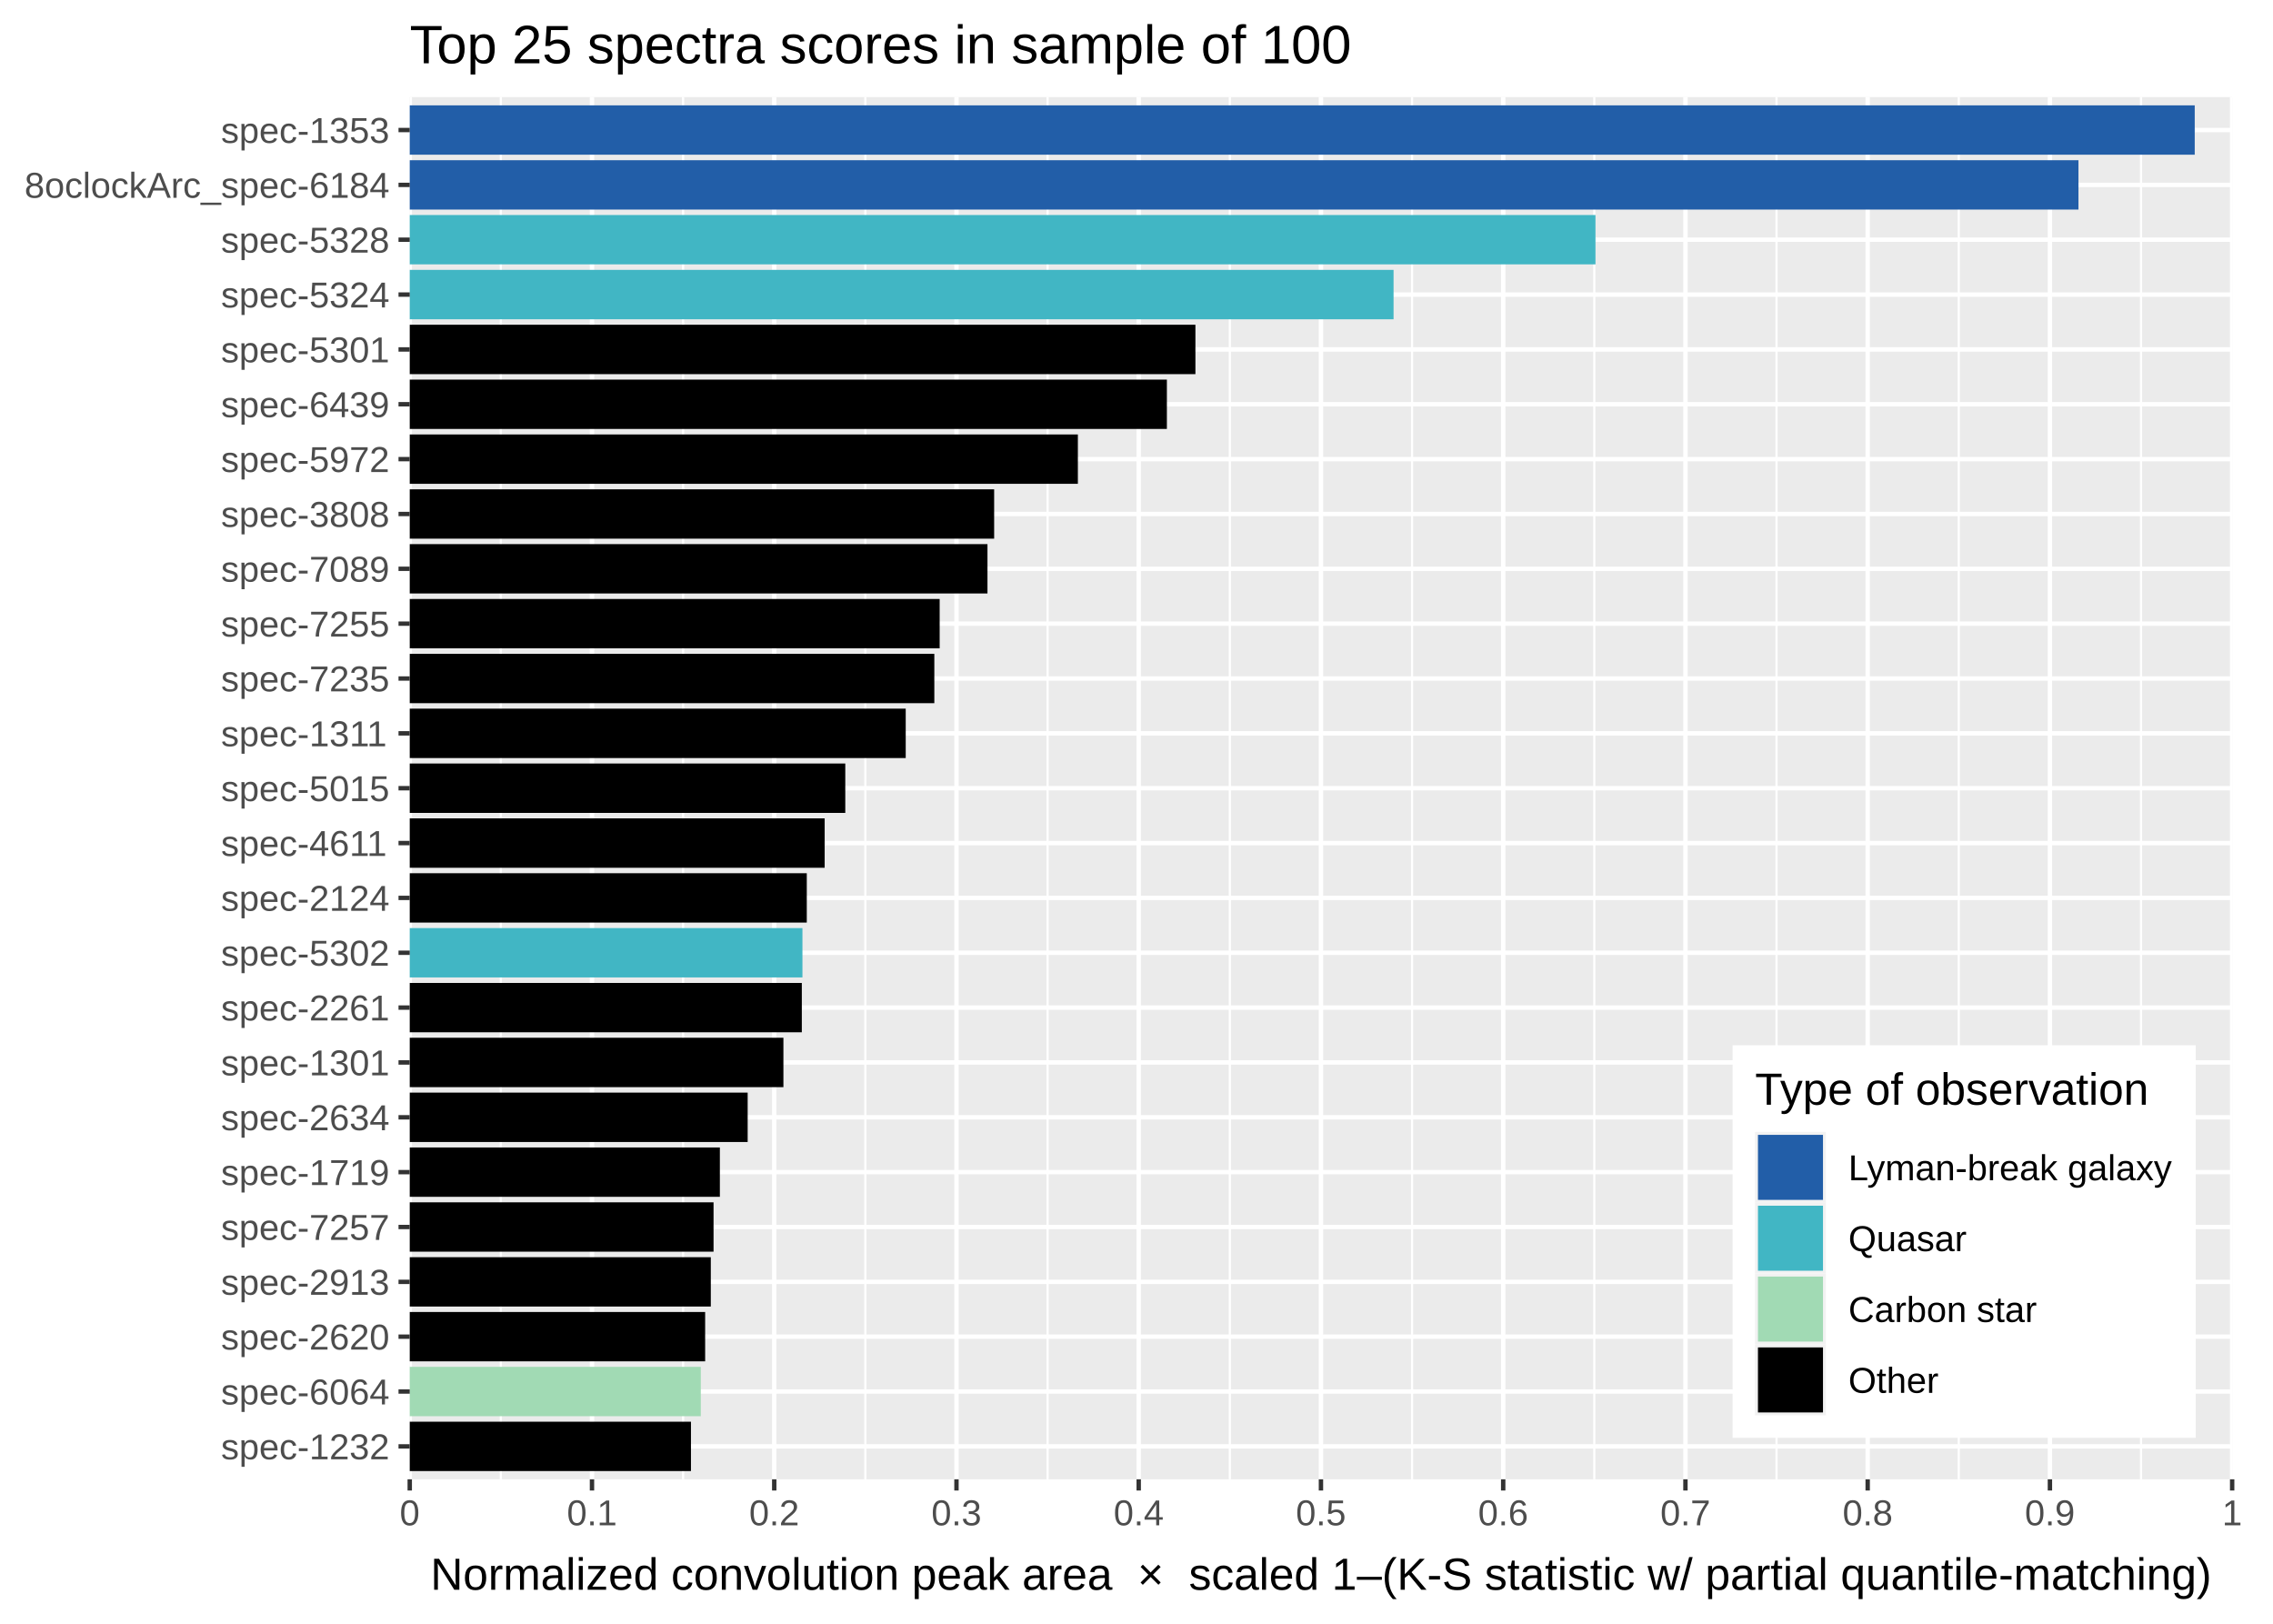
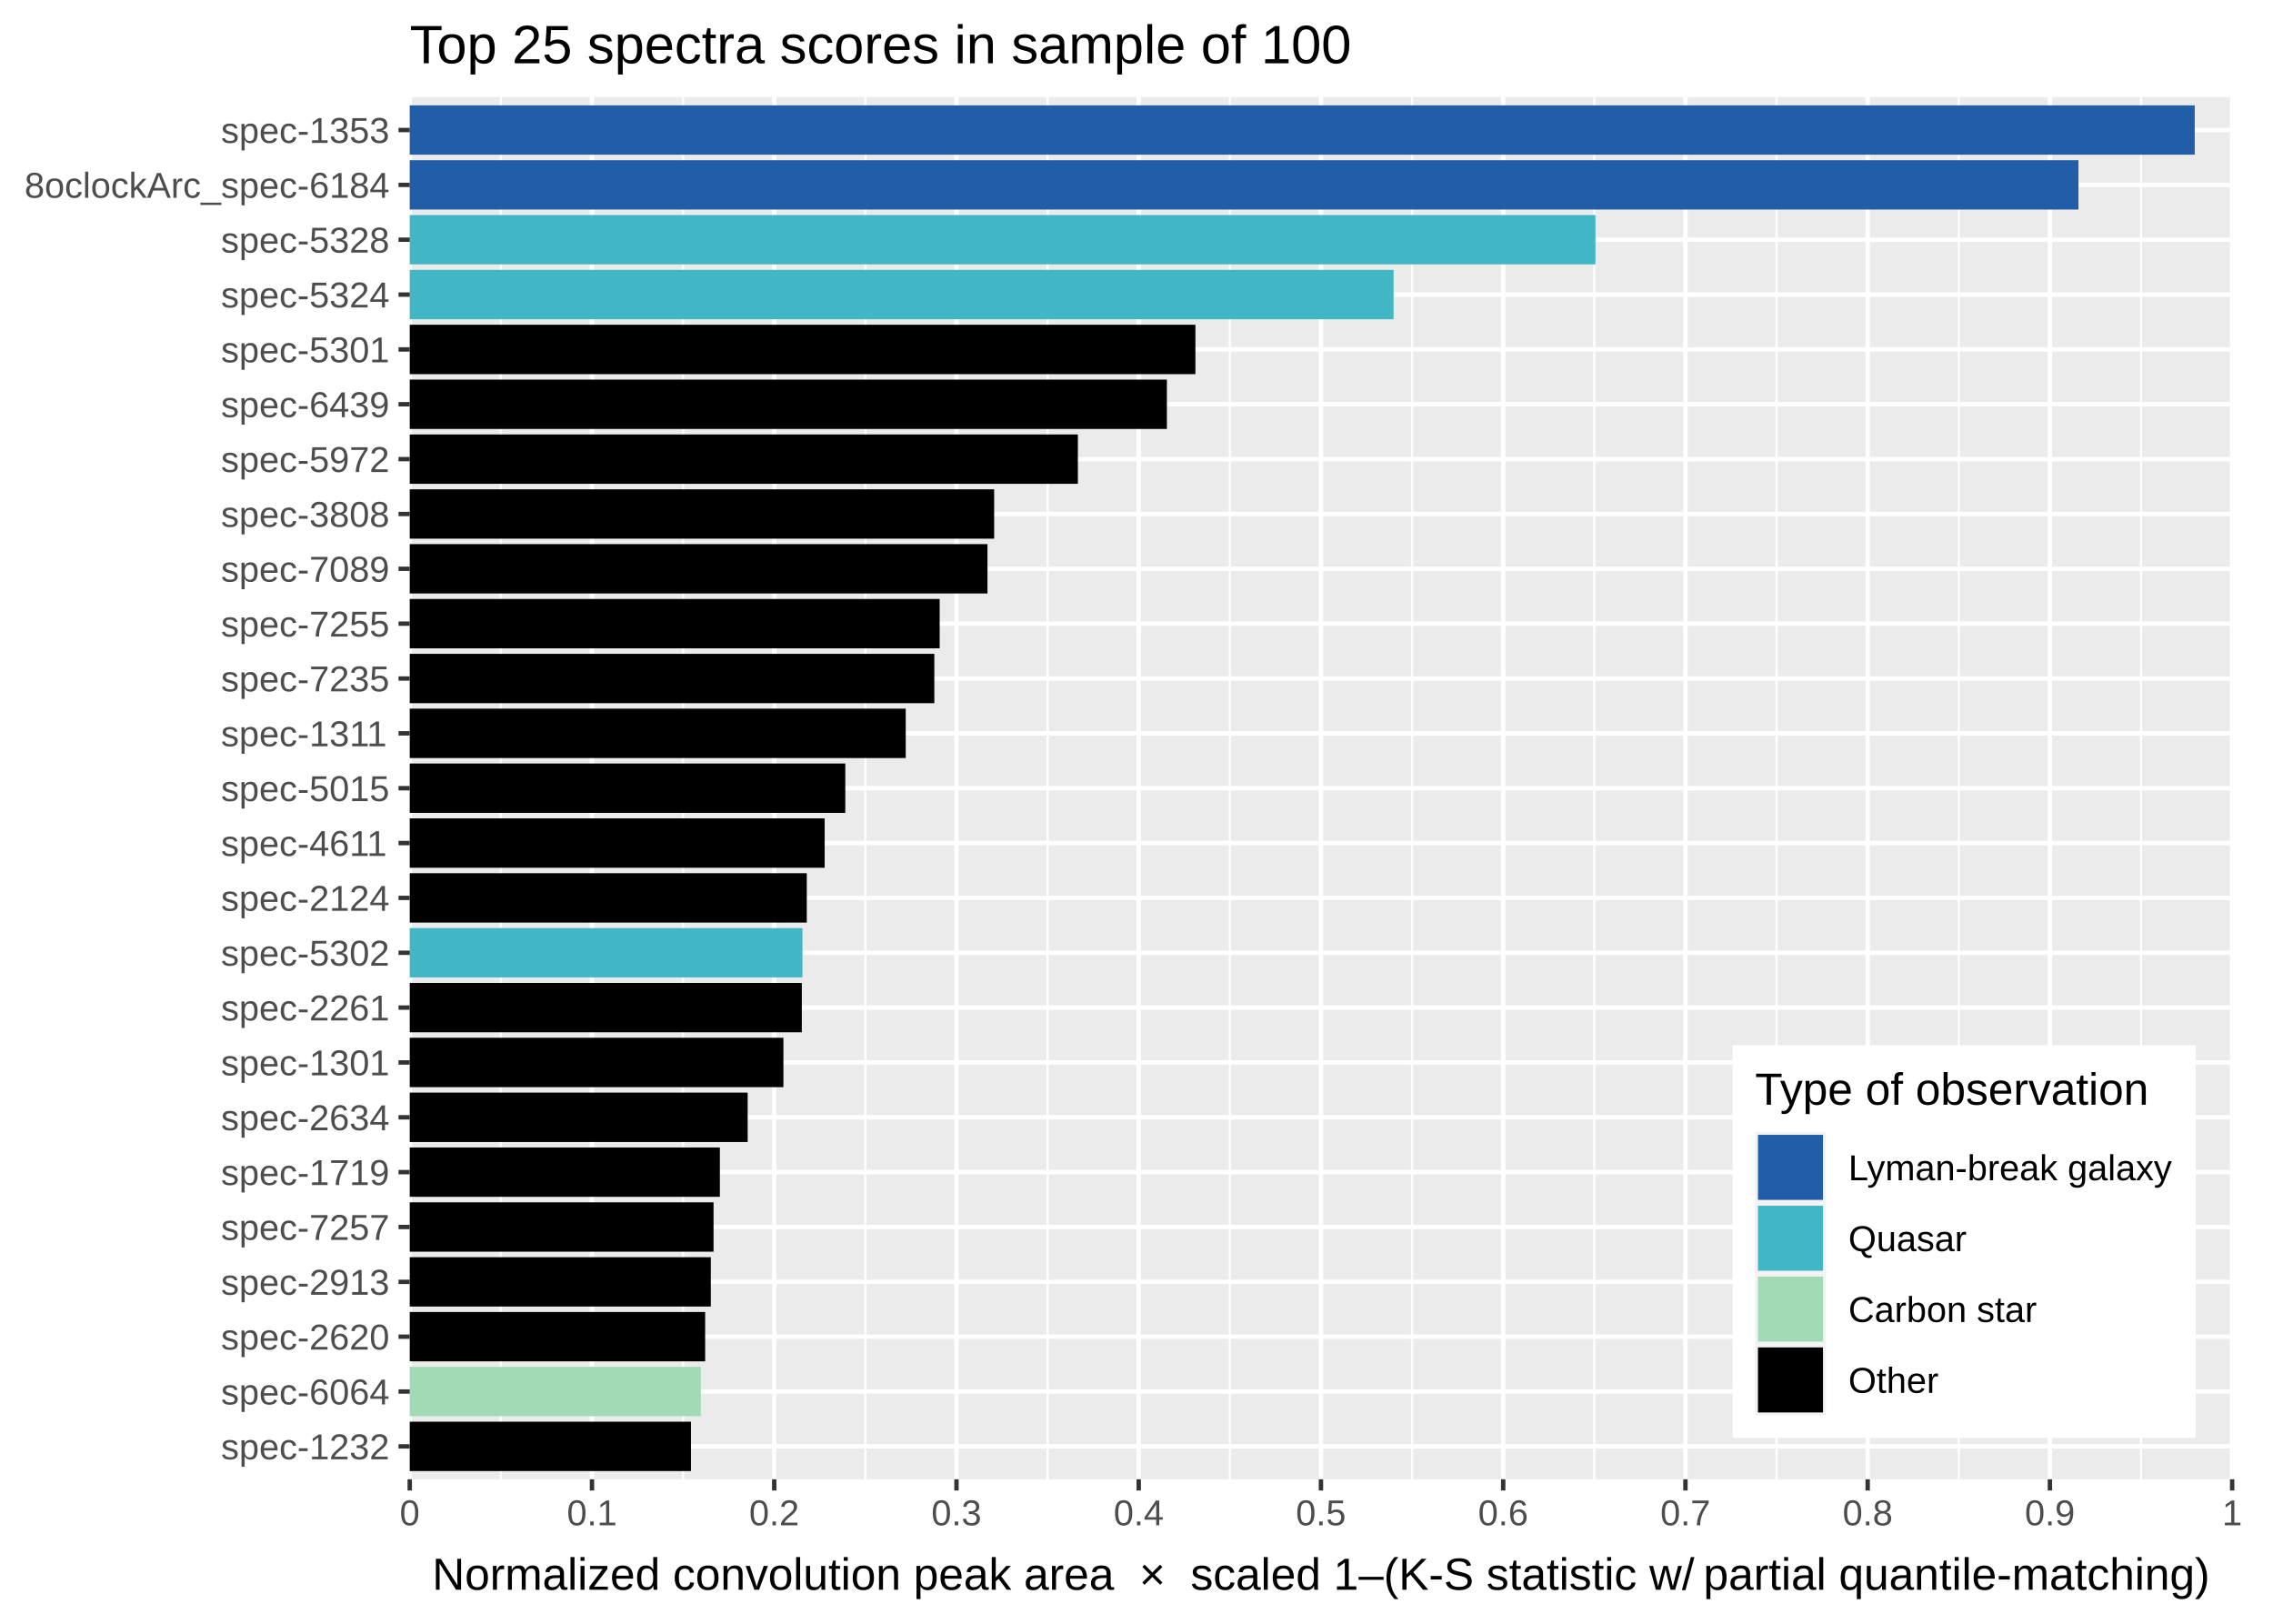
<svg xmlns="http://www.w3.org/2000/svg" viewBox="0 0 554.40 396.00">
  <defs>
    <style type="text/css">
    line, polyline, polygon, path, rect, circle {
      fill: none;
      stroke: #000000;
      stroke-linecap: round;
      stroke-linejoin: round;
      stroke-miterlimit: 10.00;
    }
  </style>
  </defs>
  <rect width="100%" height="100%" style="stroke: none; fill: #FFFFFF;" />
  <rect x="0.00" y="0.00" width="554.40" height="396.00" style="stroke-width: 1.07; stroke: #FFFFFF; fill: #FFFFFF;" />
  <defs>
    <clipPath id="cpOTkuOTR8NTQ0LjQ0fDM2MC43N3wyMy42OA==">
      <rect x="99.94" y="23.68" width="444.50" height="337.09" />
    </clipPath>
  </defs>
  <rect x="99.94" y="23.68" width="444.50" height="337.09" style="stroke-width: 1.07; stroke: none; fill: #EBEBEB;" clip-path="url(#cpOTkuOTR8NTQ0LjQ0fDM2MC43N3wyMy42OA==)" />
  <polyline points="122.16,360.77 122.16,23.68 " style="stroke-width: 0.53; stroke: #FFFFFF; stroke-linecap: butt;" clip-path="url(#cpOTkuOTR8NTQ0LjQ0fDM2MC43N3wyMy42OA==)" />
  <polyline points="166.61,360.77 166.61,23.68 " style="stroke-width: 0.53; stroke: #FFFFFF; stroke-linecap: butt;" clip-path="url(#cpOTkuOTR8NTQ0LjQ0fDM2MC43N3wyMy42OA==)" />
  <polyline points="211.06,360.77 211.06,23.68 " style="stroke-width: 0.53; stroke: #FFFFFF; stroke-linecap: butt;" clip-path="url(#cpOTkuOTR8NTQ0LjQ0fDM2MC43N3wyMy42OA==)" />
  <polyline points="255.51,360.77 255.51,23.68 " style="stroke-width: 0.53; stroke: #FFFFFF; stroke-linecap: butt;" clip-path="url(#cpOTkuOTR8NTQ0LjQ0fDM2MC43N3wyMy42OA==)" />
  <polyline points="299.96,360.77 299.96,23.68 " style="stroke-width: 0.53; stroke: #FFFFFF; stroke-linecap: butt;" clip-path="url(#cpOTkuOTR8NTQ0LjQ0fDM2MC43N3wyMy42OA==)" />
  <polyline points="344.41,360.77 344.41,23.68 " style="stroke-width: 0.53; stroke: #FFFFFF; stroke-linecap: butt;" clip-path="url(#cpOTkuOTR8NTQ0LjQ0fDM2MC43N3wyMy42OA==)" />
  <polyline points="388.86,360.77 388.86,23.68 " style="stroke-width: 0.53; stroke: #FFFFFF; stroke-linecap: butt;" clip-path="url(#cpOTkuOTR8NTQ0LjQ0fDM2MC43N3wyMy42OA==)" />
  <polyline points="433.31,360.77 433.31,23.68 " style="stroke-width: 0.53; stroke: #FFFFFF; stroke-linecap: butt;" clip-path="url(#cpOTkuOTR8NTQ0LjQ0fDM2MC43N3wyMy42OA==)" />
  <polyline points="477.76,360.77 477.76,23.68 " style="stroke-width: 0.53; stroke: #FFFFFF; stroke-linecap: butt;" clip-path="url(#cpOTkuOTR8NTQ0LjQ0fDM2MC43N3wyMy42OA==)" />
  <polyline points="522.21,360.77 522.21,23.68 " style="stroke-width: 0.53; stroke: #FFFFFF; stroke-linecap: butt;" clip-path="url(#cpOTkuOTR8NTQ0LjQ0fDM2MC43N3wyMy42OA==)" />
  <polyline points="99.94,352.75 544.44,352.75 " style="stroke-width: 1.07; stroke: #FFFFFF; stroke-linecap: butt;" clip-path="url(#cpOTkuOTR8NTQ0LjQ0fDM2MC43N3wyMy42OA==)" />
  <polyline points="99.94,339.37 544.44,339.37 " style="stroke-width: 1.07; stroke: #FFFFFF; stroke-linecap: butt;" clip-path="url(#cpOTkuOTR8NTQ0LjQ0fDM2MC43N3wyMy42OA==)" />
  <polyline points="99.94,325.99 544.44,325.99 " style="stroke-width: 1.07; stroke: #FFFFFF; stroke-linecap: butt;" clip-path="url(#cpOTkuOTR8NTQ0LjQ0fDM2MC43N3wyMy42OA==)" />
  <polyline points="99.94,312.62 544.44,312.62 " style="stroke-width: 1.07; stroke: #FFFFFF; stroke-linecap: butt;" clip-path="url(#cpOTkuOTR8NTQ0LjQ0fDM2MC43N3wyMy42OA==)" />
  <polyline points="99.94,299.24 544.44,299.24 " style="stroke-width: 1.07; stroke: #FFFFFF; stroke-linecap: butt;" clip-path="url(#cpOTkuOTR8NTQ0LjQ0fDM2MC43N3wyMy42OA==)" />
  <polyline points="99.94,285.86 544.44,285.86 " style="stroke-width: 1.07; stroke: #FFFFFF; stroke-linecap: butt;" clip-path="url(#cpOTkuOTR8NTQ0LjQ0fDM2MC43N3wyMy42OA==)" />
  <polyline points="99.94,272.49 544.44,272.49 " style="stroke-width: 1.07; stroke: #FFFFFF; stroke-linecap: butt;" clip-path="url(#cpOTkuOTR8NTQ0LjQ0fDM2MC43N3wyMy42OA==)" />
  <polyline points="99.94,259.11 544.44,259.11 " style="stroke-width: 1.07; stroke: #FFFFFF; stroke-linecap: butt;" clip-path="url(#cpOTkuOTR8NTQ0LjQ0fDM2MC43N3wyMy42OA==)" />
  <polyline points="99.94,245.73 544.44,245.73 " style="stroke-width: 1.07; stroke: #FFFFFF; stroke-linecap: butt;" clip-path="url(#cpOTkuOTR8NTQ0LjQ0fDM2MC43N3wyMy42OA==)" />
  <polyline points="99.94,232.36 544.44,232.36 " style="stroke-width: 1.07; stroke: #FFFFFF; stroke-linecap: butt;" clip-path="url(#cpOTkuOTR8NTQ0LjQ0fDM2MC43N3wyMy42OA==)" />
  <polyline points="99.94,218.98 544.44,218.98 " style="stroke-width: 1.07; stroke: #FFFFFF; stroke-linecap: butt;" clip-path="url(#cpOTkuOTR8NTQ0LjQ0fDM2MC43N3wyMy42OA==)" />
  <polyline points="99.94,205.61 544.44,205.61 " style="stroke-width: 1.07; stroke: #FFFFFF; stroke-linecap: butt;" clip-path="url(#cpOTkuOTR8NTQ0LjQ0fDM2MC43N3wyMy42OA==)" />
  <polyline points="99.94,192.23 544.44,192.23 " style="stroke-width: 1.07; stroke: #FFFFFF; stroke-linecap: butt;" clip-path="url(#cpOTkuOTR8NTQ0LjQ0fDM2MC43N3wyMy42OA==)" />
  <polyline points="99.94,178.85 544.44,178.85 " style="stroke-width: 1.07; stroke: #FFFFFF; stroke-linecap: butt;" clip-path="url(#cpOTkuOTR8NTQ0LjQ0fDM2MC43N3wyMy42OA==)" />
  <polyline points="99.94,165.48 544.44,165.48 " style="stroke-width: 1.07; stroke: #FFFFFF; stroke-linecap: butt;" clip-path="url(#cpOTkuOTR8NTQ0LjQ0fDM2MC43N3wyMy42OA==)" />
  <polyline points="99.94,152.10 544.44,152.10 " style="stroke-width: 1.07; stroke: #FFFFFF; stroke-linecap: butt;" clip-path="url(#cpOTkuOTR8NTQ0LjQ0fDM2MC43N3wyMy42OA==)" />
  <polyline points="99.94,138.72 544.44,138.72 " style="stroke-width: 1.07; stroke: #FFFFFF; stroke-linecap: butt;" clip-path="url(#cpOTkuOTR8NTQ0LjQ0fDM2MC43N3wyMy42OA==)" />
  <polyline points="99.94,125.35 544.44,125.35 " style="stroke-width: 1.07; stroke: #FFFFFF; stroke-linecap: butt;" clip-path="url(#cpOTkuOTR8NTQ0LjQ0fDM2MC43N3wyMy42OA==)" />
  <polyline points="99.94,111.97 544.44,111.97 " style="stroke-width: 1.07; stroke: #FFFFFF; stroke-linecap: butt;" clip-path="url(#cpOTkuOTR8NTQ0LjQ0fDM2MC43N3wyMy42OA==)" />
  <polyline points="99.94,98.59 544.44,98.59 " style="stroke-width: 1.07; stroke: #FFFFFF; stroke-linecap: butt;" clip-path="url(#cpOTkuOTR8NTQ0LjQ0fDM2MC43N3wyMy42OA==)" />
  <polyline points="99.94,85.22 544.44,85.22 " style="stroke-width: 1.07; stroke: #FFFFFF; stroke-linecap: butt;" clip-path="url(#cpOTkuOTR8NTQ0LjQ0fDM2MC43N3wyMy42OA==)" />
  <polyline points="99.94,71.84 544.44,71.84 " style="stroke-width: 1.07; stroke: #FFFFFF; stroke-linecap: butt;" clip-path="url(#cpOTkuOTR8NTQ0LjQ0fDM2MC43N3wyMy42OA==)" />
  <polyline points="99.94,58.46 544.44,58.46 " style="stroke-width: 1.07; stroke: #FFFFFF; stroke-linecap: butt;" clip-path="url(#cpOTkuOTR8NTQ0LjQ0fDM2MC43N3wyMy42OA==)" />
  <polyline points="99.94,45.09 544.44,45.09 " style="stroke-width: 1.07; stroke: #FFFFFF; stroke-linecap: butt;" clip-path="url(#cpOTkuOTR8NTQ0LjQ0fDM2MC43N3wyMy42OA==)" />
  <polyline points="99.94,31.71 544.44,31.71 " style="stroke-width: 1.07; stroke: #FFFFFF; stroke-linecap: butt;" clip-path="url(#cpOTkuOTR8NTQ0LjQ0fDM2MC43N3wyMy42OA==)" />
  <polyline points="99.94,360.77 99.94,23.68 " style="stroke-width: 1.07; stroke: #FFFFFF; stroke-linecap: butt;" clip-path="url(#cpOTkuOTR8NTQ0LjQ0fDM2MC43N3wyMy42OA==)" />
  <polyline points="144.39,360.77 144.39,23.68 " style="stroke-width: 1.07; stroke: #FFFFFF; stroke-linecap: butt;" clip-path="url(#cpOTkuOTR8NTQ0LjQ0fDM2MC43N3wyMy42OA==)" />
  <polyline points="188.84,360.77 188.84,23.68 " style="stroke-width: 1.07; stroke: #FFFFFF; stroke-linecap: butt;" clip-path="url(#cpOTkuOTR8NTQ0LjQ0fDM2MC43N3wyMy42OA==)" />
  <polyline points="233.29,360.77 233.29,23.68 " style="stroke-width: 1.07; stroke: #FFFFFF; stroke-linecap: butt;" clip-path="url(#cpOTkuOTR8NTQ0LjQ0fDM2MC43N3wyMy42OA==)" />
  <polyline points="277.74,360.77 277.74,23.68 " style="stroke-width: 1.07; stroke: #FFFFFF; stroke-linecap: butt;" clip-path="url(#cpOTkuOTR8NTQ0LjQ0fDM2MC43N3wyMy42OA==)" />
  <polyline points="322.19,360.77 322.19,23.68 " style="stroke-width: 1.07; stroke: #FFFFFF; stroke-linecap: butt;" clip-path="url(#cpOTkuOTR8NTQ0LjQ0fDM2MC43N3wyMy42OA==)" />
  <polyline points="366.64,360.77 366.64,23.68 " style="stroke-width: 1.07; stroke: #FFFFFF; stroke-linecap: butt;" clip-path="url(#cpOTkuOTR8NTQ0LjQ0fDM2MC43N3wyMy42OA==)" />
  <polyline points="411.09,360.77 411.09,23.68 " style="stroke-width: 1.07; stroke: #FFFFFF; stroke-linecap: butt;" clip-path="url(#cpOTkuOTR8NTQ0LjQ0fDM2MC43N3wyMy42OA==)" />
  <polyline points="455.54,360.77 455.54,23.68 " style="stroke-width: 1.07; stroke: #FFFFFF; stroke-linecap: butt;" clip-path="url(#cpOTkuOTR8NTQ0LjQ0fDM2MC43N3wyMy42OA==)" />
  <polyline points="499.99,360.77 499.99,23.68 " style="stroke-width: 1.07; stroke: #FFFFFF; stroke-linecap: butt;" clip-path="url(#cpOTkuOTR8NTQ0LjQ0fDM2MC43N3wyMy42OA==)" />
  <polyline points="544.44,360.77 544.44,23.68 " style="stroke-width: 1.07; stroke: #FFFFFF; stroke-linecap: butt;" clip-path="url(#cpOTkuOTR8NTQ0LjQ0fDM2MC43N3wyMy42OA==)" />
  <rect x="99.94" y="25.69" width="435.37" height="12.04" style="stroke-width: 1.07; stroke: none; stroke-linecap: square; stroke-linejoin: miter; fill: #225EA8;" clip-path="url(#cpOTkuOTR8NTQ0LjQ0fDM2MC43N3wyMy42OA==)" />
  <rect x="99.94" y="39.07" width="407.01" height="12.04" style="stroke-width: 1.07; stroke: none; stroke-linecap: square; stroke-linejoin: miter; fill: #225EA8;" clip-path="url(#cpOTkuOTR8NTQ0LjQ0fDM2MC43N3wyMy42OA==)" />
  <rect x="99.94" y="52.44" width="289.21" height="12.04" style="stroke-width: 1.07; stroke: none; stroke-linecap: square; stroke-linejoin: miter; fill: #41B6C4;" clip-path="url(#cpOTkuOTR8NTQ0LjQ0fDM2MC43N3wyMy42OA==)" />
  <rect x="99.94" y="65.82" width="239.96" height="12.04" style="stroke-width: 1.07; stroke: none; stroke-linecap: square; stroke-linejoin: miter; fill: #41B6C4;" clip-path="url(#cpOTkuOTR8NTQ0LjQ0fDM2MC43N3wyMy42OA==)" />
  <rect x="99.94" y="79.20" width="191.63" height="12.04" style="stroke-width: 1.07; stroke: none; stroke-linecap: square; stroke-linejoin: miter; fill: #000000;" clip-path="url(#cpOTkuOTR8NTQ0LjQ0fDM2MC43N3wyMy42OA==)" />
  <rect x="99.94" y="92.57" width="184.67" height="12.04" style="stroke-width: 1.07; stroke: none; stroke-linecap: square; stroke-linejoin: miter; fill: #000000;" clip-path="url(#cpOTkuOTR8NTQ0LjQ0fDM2MC43N3wyMy42OA==)" />
  <rect x="99.94" y="105.95" width="162.96" height="12.04" style="stroke-width: 1.07; stroke: none; stroke-linecap: square; stroke-linejoin: miter; fill: #000000;" clip-path="url(#cpOTkuOTR8NTQ0LjQ0fDM2MC43N3wyMy42OA==)" />
  <rect x="99.94" y="119.33" width="142.54" height="12.04" style="stroke-width: 1.07; stroke: none; stroke-linecap: square; stroke-linejoin: miter; fill: #000000;" clip-path="url(#cpOTkuOTR8NTQ0LjQ0fDM2MC43N3wyMy42OA==)" />
  <rect x="99.94" y="132.70" width="140.91" height="12.04" style="stroke-width: 1.07; stroke: none; stroke-linecap: square; stroke-linejoin: miter; fill: #000000;" clip-path="url(#cpOTkuOTR8NTQ0LjQ0fDM2MC43N3wyMy42OA==)" />
  <rect x="99.94" y="146.08" width="129.25" height="12.04" style="stroke-width: 1.07; stroke: none; stroke-linecap: square; stroke-linejoin: miter; fill: #000000;" clip-path="url(#cpOTkuOTR8NTQ0LjQ0fDM2MC43N3wyMy42OA==)" />
  <rect x="99.94" y="159.46" width="127.95" height="12.04" style="stroke-width: 1.07; stroke: none; stroke-linecap: square; stroke-linejoin: miter; fill: #000000;" clip-path="url(#cpOTkuOTR8NTQ0LjQ0fDM2MC43N3wyMy42OA==)" />
  <rect x="99.94" y="172.83" width="120.97" height="12.04" style="stroke-width: 1.07; stroke: none; stroke-linecap: square; stroke-linejoin: miter; fill: #000000;" clip-path="url(#cpOTkuOTR8NTQ0LjQ0fDM2MC43N3wyMy42OA==)" />
  <rect x="99.94" y="186.21" width="106.23" height="12.04" style="stroke-width: 1.07; stroke: none; stroke-linecap: square; stroke-linejoin: miter; fill: #000000;" clip-path="url(#cpOTkuOTR8NTQ0LjQ0fDM2MC43N3wyMy42OA==)" />
  <rect x="99.94" y="199.59" width="101.20" height="12.04" style="stroke-width: 1.07; stroke: none; stroke-linecap: square; stroke-linejoin: miter; fill: #000000;" clip-path="url(#cpOTkuOTR8NTQ0LjQ0fDM2MC43N3wyMy42OA==)" />
  <rect x="99.94" y="212.96" width="96.84" height="12.04" style="stroke-width: 1.07; stroke: none; stroke-linecap: square; stroke-linejoin: miter; fill: #000000;" clip-path="url(#cpOTkuOTR8NTQ0LjQ0fDM2MC43N3wyMy42OA==)" />
  <rect x="99.94" y="226.34" width="95.78" height="12.04" style="stroke-width: 1.07; stroke: none; stroke-linecap: square; stroke-linejoin: miter; fill: #41B6C4;" clip-path="url(#cpOTkuOTR8NTQ0LjQ0fDM2MC43N3wyMy42OA==)" />
  <rect x="99.94" y="239.72" width="95.63" height="12.04" style="stroke-width: 1.07; stroke: none; stroke-linecap: square; stroke-linejoin: miter; fill: #000000;" clip-path="url(#cpOTkuOTR8NTQ0LjQ0fDM2MC43N3wyMy42OA==)" />
  <rect x="99.94" y="253.09" width="91.14" height="12.04" style="stroke-width: 1.07; stroke: none; stroke-linecap: square; stroke-linejoin: miter; fill: #000000;" clip-path="url(#cpOTkuOTR8NTQ0LjQ0fDM2MC43N3wyMy42OA==)" />
  <rect x="99.94" y="266.47" width="82.42" height="12.04" style="stroke-width: 1.07; stroke: none; stroke-linecap: square; stroke-linejoin: miter; fill: #000000;" clip-path="url(#cpOTkuOTR8NTQ0LjQ0fDM2MC43N3wyMy42OA==)" />
  <rect x="99.94" y="279.84" width="75.64" height="12.04" style="stroke-width: 1.07; stroke: none; stroke-linecap: square; stroke-linejoin: miter; fill: #000000;" clip-path="url(#cpOTkuOTR8NTQ0LjQ0fDM2MC43N3wyMy42OA==)" />
  <rect x="99.94" y="293.22" width="74.10" height="12.04" style="stroke-width: 1.07; stroke: none; stroke-linecap: square; stroke-linejoin: miter; fill: #000000;" clip-path="url(#cpOTkuOTR8NTQ0LjQ0fDM2MC43N3wyMy42OA==)" />
  <rect x="99.94" y="306.60" width="73.43" height="12.04" style="stroke-width: 1.07; stroke: none; stroke-linecap: square; stroke-linejoin: miter; fill: #000000;" clip-path="url(#cpOTkuOTR8NTQ0LjQ0fDM2MC43N3wyMy42OA==)" />
  <rect x="99.94" y="319.97" width="72.05" height="12.04" style="stroke-width: 1.07; stroke: none; stroke-linecap: square; stroke-linejoin: miter; fill: #000000;" clip-path="url(#cpOTkuOTR8NTQ0LjQ0fDM2MC43N3wyMy42OA==)" />
  <rect x="99.94" y="333.35" width="70.99" height="12.04" style="stroke-width: 1.07; stroke: none; stroke-linecap: square; stroke-linejoin: miter; fill: #A1DAB4;" clip-path="url(#cpOTkuOTR8NTQ0LjQ0fDM2MC43N3wyMy42OA==)" />
  <rect x="99.94" y="346.73" width="68.59" height="12.04" style="stroke-width: 1.07; stroke: none; stroke-linecap: square; stroke-linejoin: miter; fill: #000000;" clip-path="url(#cpOTkuOTR8NTQ0LjQ0fDM2MC43N3wyMy42OA==)" />
  <defs>
    <clipPath id="cpMC4wMHw1NTQuNDB8Mzk2LjAwfDAuMDA=">
      <rect x="0.00" y="0.00" width="554.40" height="396.00" />
    </clipPath>
  </defs>
  <g clip-path="url(#cpMC4wMHw1NTQuNDB8Mzk2LjAwfDAuMDA=)">
    <text x="53.91" y="355.90" style="font-size: 8.80px; fill: #4D4D4D; font-family: Arial;" textLength="41.10px" lengthAdjust="spacingAndGlyphs">spec-1232</text>
  </g>
  <g clip-path="url(#cpMC4wMHw1NTQuNDB8Mzk2LjAwfDAuMDA=)">
    <text x="53.91" y="342.52" style="font-size: 8.80px; fill: #4D4D4D; font-family: Arial;" textLength="41.10px" lengthAdjust="spacingAndGlyphs">spec-6064</text>
  </g>
  <g clip-path="url(#cpMC4wMHw1NTQuNDB8Mzk2LjAwfDAuMDA=)">
    <text x="53.91" y="329.14" style="font-size: 8.80px; fill: #4D4D4D; font-family: Arial;" textLength="41.10px" lengthAdjust="spacingAndGlyphs">spec-2620</text>
  </g>
  <g clip-path="url(#cpMC4wMHw1NTQuNDB8Mzk2LjAwfDAuMDA=)">
    <text x="53.91" y="315.77" style="font-size: 8.80px; fill: #4D4D4D; font-family: Arial;" textLength="41.10px" lengthAdjust="spacingAndGlyphs">spec-2913</text>
  </g>
  <g clip-path="url(#cpMC4wMHw1NTQuNDB8Mzk2LjAwfDAuMDA=)">
    <text x="53.91" y="302.39" style="font-size: 8.80px; fill: #4D4D4D; font-family: Arial;" textLength="41.10px" lengthAdjust="spacingAndGlyphs">spec-7257</text>
  </g>
  <g clip-path="url(#cpMC4wMHw1NTQuNDB8Mzk2LjAwfDAuMDA=)">
    <text x="53.91" y="289.01" style="font-size: 8.80px; fill: #4D4D4D; font-family: Arial;" textLength="41.10px" lengthAdjust="spacingAndGlyphs">spec-1719</text>
  </g>
  <g clip-path="url(#cpMC4wMHw1NTQuNDB8Mzk2LjAwfDAuMDA=)">
    <text x="53.91" y="275.64" style="font-size: 8.80px; fill: #4D4D4D; font-family: Arial;" textLength="41.10px" lengthAdjust="spacingAndGlyphs">spec-2634</text>
  </g>
  <g clip-path="url(#cpMC4wMHw1NTQuNDB8Mzk2LjAwfDAuMDA=)">
    <text x="53.91" y="262.26" style="font-size: 8.80px; fill: #4D4D4D; font-family: Arial;" textLength="41.10px" lengthAdjust="spacingAndGlyphs">spec-1301</text>
  </g>
  <g clip-path="url(#cpMC4wMHw1NTQuNDB8Mzk2LjAwfDAuMDA=)">
    <text x="53.91" y="248.88" style="font-size: 8.80px; fill: #4D4D4D; font-family: Arial;" textLength="41.10px" lengthAdjust="spacingAndGlyphs">spec-2261</text>
  </g>
  <g clip-path="url(#cpMC4wMHw1NTQuNDB8Mzk2LjAwfDAuMDA=)">
    <text x="53.91" y="235.51" style="font-size: 8.80px; fill: #4D4D4D; font-family: Arial;" textLength="41.10px" lengthAdjust="spacingAndGlyphs">spec-5302</text>
  </g>
  <g clip-path="url(#cpMC4wMHw1NTQuNDB8Mzk2LjAwfDAuMDA=)">
    <text x="53.91" y="222.13" style="font-size: 8.80px; fill: #4D4D4D; font-family: Arial;" textLength="41.10px" lengthAdjust="spacingAndGlyphs">spec-2124</text>
  </g>
  <g clip-path="url(#cpMC4wMHw1NTQuNDB8Mzk2LjAwfDAuMDA=)">
    <text x="53.91" y="208.75" style="font-size: 8.80px; fill: #4D4D4D; font-family: Arial;" textLength="41.10px" lengthAdjust="spacingAndGlyphs">spec-4611</text>
  </g>
  <g clip-path="url(#cpMC4wMHw1NTQuNDB8Mzk2LjAwfDAuMDA=)">
    <text x="53.91" y="195.38" style="font-size: 8.80px; fill: #4D4D4D; font-family: Arial;" textLength="41.10px" lengthAdjust="spacingAndGlyphs">spec-5015</text>
  </g>
  <g clip-path="url(#cpMC4wMHw1NTQuNDB8Mzk2LjAwfDAuMDA=)">
    <text x="53.91" y="182.00" style="font-size: 8.80px; fill: #4D4D4D; font-family: Arial;" textLength="41.10px" lengthAdjust="spacingAndGlyphs">spec-1311</text>
  </g>
  <g clip-path="url(#cpMC4wMHw1NTQuNDB8Mzk2LjAwfDAuMDA=)">
    <text x="53.91" y="168.62" style="font-size: 8.80px; fill: #4D4D4D; font-family: Arial;" textLength="41.10px" lengthAdjust="spacingAndGlyphs">spec-7235</text>
  </g>
  <g clip-path="url(#cpMC4wMHw1NTQuNDB8Mzk2LjAwfDAuMDA=)">
    <text x="53.91" y="155.25" style="font-size: 8.80px; fill: #4D4D4D; font-family: Arial;" textLength="41.10px" lengthAdjust="spacingAndGlyphs">spec-7255</text>
  </g>
  <g clip-path="url(#cpMC4wMHw1NTQuNDB8Mzk2LjAwfDAuMDA=)">
    <text x="53.91" y="141.87" style="font-size: 8.80px; fill: #4D4D4D; font-family: Arial;" textLength="41.10px" lengthAdjust="spacingAndGlyphs">spec-7089</text>
  </g>
  <g clip-path="url(#cpMC4wMHw1NTQuNDB8Mzk2LjAwfDAuMDA=)">
    <text x="53.91" y="128.50" style="font-size: 8.80px; fill: #4D4D4D; font-family: Arial;" textLength="41.10px" lengthAdjust="spacingAndGlyphs">spec-3808</text>
  </g>
  <g clip-path="url(#cpMC4wMHw1NTQuNDB8Mzk2LjAwfDAuMDA=)">
    <text x="53.91" y="115.12" style="font-size: 8.80px; fill: #4D4D4D; font-family: Arial;" textLength="41.10px" lengthAdjust="spacingAndGlyphs">spec-5972</text>
  </g>
  <g clip-path="url(#cpMC4wMHw1NTQuNDB8Mzk2LjAwfDAuMDA=)">
    <text x="53.91" y="101.74" style="font-size: 8.80px; fill: #4D4D4D; font-family: Arial;" textLength="41.10px" lengthAdjust="spacingAndGlyphs">spec-6439</text>
  </g>
  <g clip-path="url(#cpMC4wMHw1NTQuNDB8Mzk2LjAwfDAuMDA=)">
    <text x="53.91" y="88.37" style="font-size: 8.80px; fill: #4D4D4D; font-family: Arial;" textLength="41.10px" lengthAdjust="spacingAndGlyphs">spec-5301</text>
  </g>
  <g clip-path="url(#cpMC4wMHw1NTQuNDB8Mzk2LjAwfDAuMDA=)">
    <text x="53.91" y="74.99" style="font-size: 8.80px; fill: #4D4D4D; font-family: Arial;" textLength="41.10px" lengthAdjust="spacingAndGlyphs">spec-5324</text>
  </g>
  <g clip-path="url(#cpMC4wMHw1NTQuNDB8Mzk2LjAwfDAuMDA=)">
    <text x="53.91" y="61.61" style="font-size: 8.80px; fill: #4D4D4D; font-family: Arial;" textLength="41.10px" lengthAdjust="spacingAndGlyphs">spec-5328</text>
  </g>
  <g clip-path="url(#cpMC4wMHw1NTQuNDB8Mzk2LjAwfDAuMDA=)">
    <text x="5.98" y="48.24" style="font-size: 8.80px; fill: #4D4D4D; font-family: Arial;" textLength="89.03px" lengthAdjust="spacingAndGlyphs">8oclockArc_spec-6184</text>
  </g>
  <g clip-path="url(#cpMC4wMHw1NTQuNDB8Mzk2LjAwfDAuMDA=)">
    <text x="53.91" y="34.86" style="font-size: 8.80px; fill: #4D4D4D; font-family: Arial;" textLength="41.10px" lengthAdjust="spacingAndGlyphs">spec-1353</text>
  </g>
  <polyline points="97.20,352.75 99.94,352.75 " style="stroke-width: 1.07; stroke: #333333; stroke-linecap: butt;" clip-path="url(#cpMC4wMHw1NTQuNDB8Mzk2LjAwfDAuMDA=)" />
  <polyline points="97.20,339.37 99.94,339.37 " style="stroke-width: 1.07; stroke: #333333; stroke-linecap: butt;" clip-path="url(#cpMC4wMHw1NTQuNDB8Mzk2LjAwfDAuMDA=)" />
  <polyline points="97.20,325.99 99.94,325.99 " style="stroke-width: 1.07; stroke: #333333; stroke-linecap: butt;" clip-path="url(#cpMC4wMHw1NTQuNDB8Mzk2LjAwfDAuMDA=)" />
  <polyline points="97.20,312.62 99.94,312.62 " style="stroke-width: 1.07; stroke: #333333; stroke-linecap: butt;" clip-path="url(#cpMC4wMHw1NTQuNDB8Mzk2LjAwfDAuMDA=)" />
  <polyline points="97.20,299.24 99.94,299.24 " style="stroke-width: 1.07; stroke: #333333; stroke-linecap: butt;" clip-path="url(#cpMC4wMHw1NTQuNDB8Mzk2LjAwfDAuMDA=)" />
  <polyline points="97.20,285.86 99.94,285.86 " style="stroke-width: 1.07; stroke: #333333; stroke-linecap: butt;" clip-path="url(#cpMC4wMHw1NTQuNDB8Mzk2LjAwfDAuMDA=)" />
  <polyline points="97.20,272.49 99.94,272.49 " style="stroke-width: 1.07; stroke: #333333; stroke-linecap: butt;" clip-path="url(#cpMC4wMHw1NTQuNDB8Mzk2LjAwfDAuMDA=)" />
  <polyline points="97.20,259.11 99.94,259.11 " style="stroke-width: 1.07; stroke: #333333; stroke-linecap: butt;" clip-path="url(#cpMC4wMHw1NTQuNDB8Mzk2LjAwfDAuMDA=)" />
  <polyline points="97.20,245.73 99.94,245.73 " style="stroke-width: 1.07; stroke: #333333; stroke-linecap: butt;" clip-path="url(#cpMC4wMHw1NTQuNDB8Mzk2LjAwfDAuMDA=)" />
  <polyline points="97.20,232.36 99.94,232.36 " style="stroke-width: 1.07; stroke: #333333; stroke-linecap: butt;" clip-path="url(#cpMC4wMHw1NTQuNDB8Mzk2LjAwfDAuMDA=)" />
  <polyline points="97.20,218.98 99.94,218.98 " style="stroke-width: 1.07; stroke: #333333; stroke-linecap: butt;" clip-path="url(#cpMC4wMHw1NTQuNDB8Mzk2LjAwfDAuMDA=)" />
  <polyline points="97.20,205.61 99.94,205.61 " style="stroke-width: 1.07; stroke: #333333; stroke-linecap: butt;" clip-path="url(#cpMC4wMHw1NTQuNDB8Mzk2LjAwfDAuMDA=)" />
  <polyline points="97.20,192.23 99.94,192.23 " style="stroke-width: 1.07; stroke: #333333; stroke-linecap: butt;" clip-path="url(#cpMC4wMHw1NTQuNDB8Mzk2LjAwfDAuMDA=)" />
  <polyline points="97.20,178.85 99.94,178.85 " style="stroke-width: 1.07; stroke: #333333; stroke-linecap: butt;" clip-path="url(#cpMC4wMHw1NTQuNDB8Mzk2LjAwfDAuMDA=)" />
  <polyline points="97.20,165.48 99.94,165.48 " style="stroke-width: 1.07; stroke: #333333; stroke-linecap: butt;" clip-path="url(#cpMC4wMHw1NTQuNDB8Mzk2LjAwfDAuMDA=)" />
  <polyline points="97.20,152.10 99.94,152.10 " style="stroke-width: 1.07; stroke: #333333; stroke-linecap: butt;" clip-path="url(#cpMC4wMHw1NTQuNDB8Mzk2LjAwfDAuMDA=)" />
  <polyline points="97.20,138.72 99.94,138.72 " style="stroke-width: 1.07; stroke: #333333; stroke-linecap: butt;" clip-path="url(#cpMC4wMHw1NTQuNDB8Mzk2LjAwfDAuMDA=)" />
  <polyline points="97.20,125.35 99.94,125.35 " style="stroke-width: 1.07; stroke: #333333; stroke-linecap: butt;" clip-path="url(#cpMC4wMHw1NTQuNDB8Mzk2LjAwfDAuMDA=)" />
  <polyline points="97.20,111.97 99.94,111.97 " style="stroke-width: 1.07; stroke: #333333; stroke-linecap: butt;" clip-path="url(#cpMC4wMHw1NTQuNDB8Mzk2LjAwfDAuMDA=)" />
  <polyline points="97.20,98.59 99.94,98.59 " style="stroke-width: 1.07; stroke: #333333; stroke-linecap: butt;" clip-path="url(#cpMC4wMHw1NTQuNDB8Mzk2LjAwfDAuMDA=)" />
  <polyline points="97.20,85.22 99.94,85.22 " style="stroke-width: 1.07; stroke: #333333; stroke-linecap: butt;" clip-path="url(#cpMC4wMHw1NTQuNDB8Mzk2LjAwfDAuMDA=)" />
  <polyline points="97.20,71.84 99.94,71.84 " style="stroke-width: 1.07; stroke: #333333; stroke-linecap: butt;" clip-path="url(#cpMC4wMHw1NTQuNDB8Mzk2LjAwfDAuMDA=)" />
  <polyline points="97.20,58.46 99.94,58.46 " style="stroke-width: 1.07; stroke: #333333; stroke-linecap: butt;" clip-path="url(#cpMC4wMHw1NTQuNDB8Mzk2LjAwfDAuMDA=)" />
  <polyline points="97.20,45.09 99.94,45.09 " style="stroke-width: 1.07; stroke: #333333; stroke-linecap: butt;" clip-path="url(#cpMC4wMHw1NTQuNDB8Mzk2LjAwfDAuMDA=)" />
  <polyline points="97.20,31.71 99.94,31.71 " style="stroke-width: 1.07; stroke: #333333; stroke-linecap: butt;" clip-path="url(#cpMC4wMHw1NTQuNDB8Mzk2LjAwfDAuMDA=)" />
  <polyline points="99.94,363.51 99.94,360.77 " style="stroke-width: 1.07; stroke: #333333; stroke-linecap: butt;" clip-path="url(#cpMC4wMHw1NTQuNDB8Mzk2LjAwfDAuMDA=)" />
  <polyline points="144.39,363.51 144.39,360.77 " style="stroke-width: 1.07; stroke: #333333; stroke-linecap: butt;" clip-path="url(#cpMC4wMHw1NTQuNDB8Mzk2LjAwfDAuMDA=)" />
  <polyline points="188.84,363.51 188.84,360.77 " style="stroke-width: 1.07; stroke: #333333; stroke-linecap: butt;" clip-path="url(#cpMC4wMHw1NTQuNDB8Mzk2LjAwfDAuMDA=)" />
  <polyline points="233.29,363.51 233.29,360.77 " style="stroke-width: 1.07; stroke: #333333; stroke-linecap: butt;" clip-path="url(#cpMC4wMHw1NTQuNDB8Mzk2LjAwfDAuMDA=)" />
  <polyline points="277.74,363.51 277.74,360.77 " style="stroke-width: 1.07; stroke: #333333; stroke-linecap: butt;" clip-path="url(#cpMC4wMHw1NTQuNDB8Mzk2LjAwfDAuMDA=)" />
  <polyline points="322.19,363.51 322.19,360.77 " style="stroke-width: 1.07; stroke: #333333; stroke-linecap: butt;" clip-path="url(#cpMC4wMHw1NTQuNDB8Mzk2LjAwfDAuMDA=)" />
  <polyline points="366.64,363.51 366.64,360.77 " style="stroke-width: 1.07; stroke: #333333; stroke-linecap: butt;" clip-path="url(#cpMC4wMHw1NTQuNDB8Mzk2LjAwfDAuMDA=)" />
  <polyline points="411.09,363.51 411.09,360.77 " style="stroke-width: 1.07; stroke: #333333; stroke-linecap: butt;" clip-path="url(#cpMC4wMHw1NTQuNDB8Mzk2LjAwfDAuMDA=)" />
  <polyline points="455.54,363.51 455.54,360.77 " style="stroke-width: 1.07; stroke: #333333; stroke-linecap: butt;" clip-path="url(#cpMC4wMHw1NTQuNDB8Mzk2LjAwfDAuMDA=)" />
  <polyline points="499.99,363.51 499.99,360.77 " style="stroke-width: 1.07; stroke: #333333; stroke-linecap: butt;" clip-path="url(#cpMC4wMHw1NTQuNDB8Mzk2LjAwfDAuMDA=)" />
  <polyline points="544.44,363.51 544.44,360.77 " style="stroke-width: 1.07; stroke: #333333; stroke-linecap: butt;" clip-path="url(#cpMC4wMHw1NTQuNDB8Mzk2LjAwfDAuMDA=)" />
  <g clip-path="url(#cpMC4wMHw1NTQuNDB8Mzk2LjAwfDAuMDA=)">
    <text x="97.49" y="372.00" style="font-size: 8.80px; fill: #4D4D4D; font-family: Arial;" textLength="4.89px" lengthAdjust="spacingAndGlyphs">0</text>
  </g>
  <g clip-path="url(#cpMC4wMHw1NTQuNDB8Mzk2LjAwfDAuMDA=)">
    <text x="138.27" y="372.00" style="font-size: 8.80px; fill: #4D4D4D; font-family: Arial;" textLength="12.23px" lengthAdjust="spacingAndGlyphs">0.1</text>
  </g>
  <g clip-path="url(#cpMC4wMHw1NTQuNDB8Mzk2LjAwfDAuMDA=)">
    <text x="182.72" y="372.00" style="font-size: 8.80px; fill: #4D4D4D; font-family: Arial;" textLength="12.23px" lengthAdjust="spacingAndGlyphs">0.2</text>
  </g>
  <g clip-path="url(#cpMC4wMHw1NTQuNDB8Mzk2LjAwfDAuMDA=)">
    <text x="227.17" y="372.00" style="font-size: 8.80px; fill: #4D4D4D; font-family: Arial;" textLength="12.23px" lengthAdjust="spacingAndGlyphs">0.3</text>
  </g>
  <g clip-path="url(#cpMC4wMHw1NTQuNDB8Mzk2LjAwfDAuMDA=)">
    <text x="271.62" y="372.00" style="font-size: 8.80px; fill: #4D4D4D; font-family: Arial;" textLength="12.23px" lengthAdjust="spacingAndGlyphs">0.4</text>
  </g>
  <g clip-path="url(#cpMC4wMHw1NTQuNDB8Mzk2LjAwfDAuMDA=)">
    <text x="316.07" y="372.00" style="font-size: 8.80px; fill: #4D4D4D; font-family: Arial;" textLength="12.23px" lengthAdjust="spacingAndGlyphs">0.5</text>
  </g>
  <g clip-path="url(#cpMC4wMHw1NTQuNDB8Mzk2LjAwfDAuMDA=)">
    <text x="360.52" y="372.00" style="font-size: 8.80px; fill: #4D4D4D; font-family: Arial;" textLength="12.23px" lengthAdjust="spacingAndGlyphs">0.6</text>
  </g>
  <g clip-path="url(#cpMC4wMHw1NTQuNDB8Mzk2LjAwfDAuMDA=)">
    <text x="404.97" y="372.00" style="font-size: 8.80px; fill: #4D4D4D; font-family: Arial;" textLength="12.23px" lengthAdjust="spacingAndGlyphs">0.7</text>
  </g>
  <g clip-path="url(#cpMC4wMHw1NTQuNDB8Mzk2LjAwfDAuMDA=)">
    <text x="449.42" y="372.00" style="font-size: 8.80px; fill: #4D4D4D; font-family: Arial;" textLength="12.23px" lengthAdjust="spacingAndGlyphs">0.8</text>
  </g>
  <g clip-path="url(#cpMC4wMHw1NTQuNDB8Mzk2LjAwfDAuMDA=)">
    <text x="493.87" y="372.00" style="font-size: 8.80px; fill: #4D4D4D; font-family: Arial;" textLength="12.23px" lengthAdjust="spacingAndGlyphs">0.9</text>
  </g>
  <g clip-path="url(#cpMC4wMHw1NTQuNDB8Mzk2LjAwfDAuMDA=)">
    <text x="541.99" y="372.00" style="font-size: 8.80px; fill: #4D4D4D; font-family: Arial;" textLength="4.89px" lengthAdjust="spacingAndGlyphs">1</text>
  </g>
  <g clip-path="url(#cpMC4wMHw1NTQuNDB8Mzk2LjAwfDAuMDA=)">
-     <text x="104.99" y="387.71" style="font-size: 11.00px; font-family: Arial;" textLength="434.40px" lengthAdjust="spacingAndGlyphs">Normalized convolution peak area  ×  scaled 1–(K-S statistic w/ partial quantile-matching)</text>
+     <text x="105.41" y="387.71" style="font-size: 11.00px; font-family: Arial;" textLength="433.55px" lengthAdjust="spacingAndGlyphs">Normalized convolution peak area  ×  scaled 1–(K-S statistic w/ partial quantile-matching)</text>
  </g>
  <rect x="422.59" y="254.91" width="112.96" height="95.75" style="stroke-width: 1.07; stroke: none; fill: #FFFFFF;" clip-path="url(#cpMC4wMHw1NTQuNDB8Mzk2LjAwfDAuMDA=)" />
  <g clip-path="url(#cpMC4wMHw1NTQuNDB8Mzk2LjAwfDAuMDA=)">
    <text x="428.07" y="269.42" style="font-size: 11.00px; font-family: Arial;" textLength="96.61px" lengthAdjust="spacingAndGlyphs">Type of observation</text>
  </g>
  <rect x="428.07" y="276.06" width="17.28" height="17.28" style="stroke-width: 1.07; stroke: none; fill: #F2F2F2;" clip-path="url(#cpMC4wMHw1NTQuNDB8Mzk2LjAwfDAuMDA=)" />
  <rect x="428.78" y="276.77" width="15.86" height="15.86" style="stroke-width: 1.07; stroke: none; stroke-linecap: square; stroke-linejoin: miter; fill: #225EA8;" clip-path="url(#cpMC4wMHw1NTQuNDB8Mzk2LjAwfDAuMDA=)" />
  <rect x="428.07" y="293.34" width="17.28" height="17.28" style="stroke-width: 1.07; stroke: none; fill: #F2F2F2;" clip-path="url(#cpMC4wMHw1NTQuNDB8Mzk2LjAwfDAuMDA=)" />
  <rect x="428.78" y="294.05" width="15.86" height="15.86" style="stroke-width: 1.07; stroke: none; stroke-linecap: square; stroke-linejoin: miter; fill: #41B6C4;" clip-path="url(#cpMC4wMHw1NTQuNDB8Mzk2LjAwfDAuMDA=)" />
  <rect x="428.07" y="310.62" width="17.28" height="17.28" style="stroke-width: 1.07; stroke: none; fill: #F2F2F2;" clip-path="url(#cpMC4wMHw1NTQuNDB8Mzk2LjAwfDAuMDA=)" />
  <rect x="428.78" y="311.33" width="15.86" height="15.86" style="stroke-width: 1.07; stroke: none; stroke-linecap: square; stroke-linejoin: miter; fill: #A1DAB4;" clip-path="url(#cpMC4wMHw1NTQuNDB8Mzk2LjAwfDAuMDA=)" />
  <rect x="428.07" y="327.90" width="17.28" height="17.28" style="stroke-width: 1.07; stroke: none; fill: #F2F2F2;" clip-path="url(#cpMC4wMHw1NTQuNDB8Mzk2LjAwfDAuMDA=)" />
  <rect x="428.78" y="328.61" width="15.86" height="15.86" style="stroke-width: 1.07; stroke: none; stroke-linecap: square; stroke-linejoin: miter; fill: #000000;" clip-path="url(#cpMC4wMHw1NTQuNDB8Mzk2LjAwfDAuMDA=)" />
  <g clip-path="url(#cpMC4wMHw1NTQuNDB8Mzk2LjAwfDAuMDA=)">
    <text x="450.83" y="287.85" style="font-size: 8.80px; font-family: Arial;" textLength="79.24px" lengthAdjust="spacingAndGlyphs">Lyman-break galaxy</text>
  </g>
  <g clip-path="url(#cpMC4wMHw1NTQuNDB8Mzk2LjAwfDAuMDA=)">
    <text x="450.83" y="305.13" style="font-size: 8.80px; font-family: Arial;" textLength="28.86px" lengthAdjust="spacingAndGlyphs">Quasar</text>
  </g>
  <g clip-path="url(#cpMC4wMHw1NTQuNDB8Mzk2LjAwfDAuMDA=)">
    <text x="450.83" y="322.41" style="font-size: 8.80px; font-family: Arial;" textLength="45.98px" lengthAdjust="spacingAndGlyphs">Carbon star</text>
  </g>
  <g clip-path="url(#cpMC4wMHw1NTQuNDB8Mzk2LjAwfDAuMDA=)">
    <text x="450.83" y="339.69" style="font-size: 8.80px; font-family: Arial;" textLength="22.01px" lengthAdjust="spacingAndGlyphs">Other</text>
  </g>
  <g clip-path="url(#cpMC4wMHw1NTQuNDB8Mzk2LjAwfDAuMDA=)">
    <text x="99.94" y="15.43" style="font-size: 13.20px; font-family: Arial;" textLength="231.12px" lengthAdjust="spacingAndGlyphs">Top 25 spectra scores in sample of 100</text>
  </g>
</svg>
